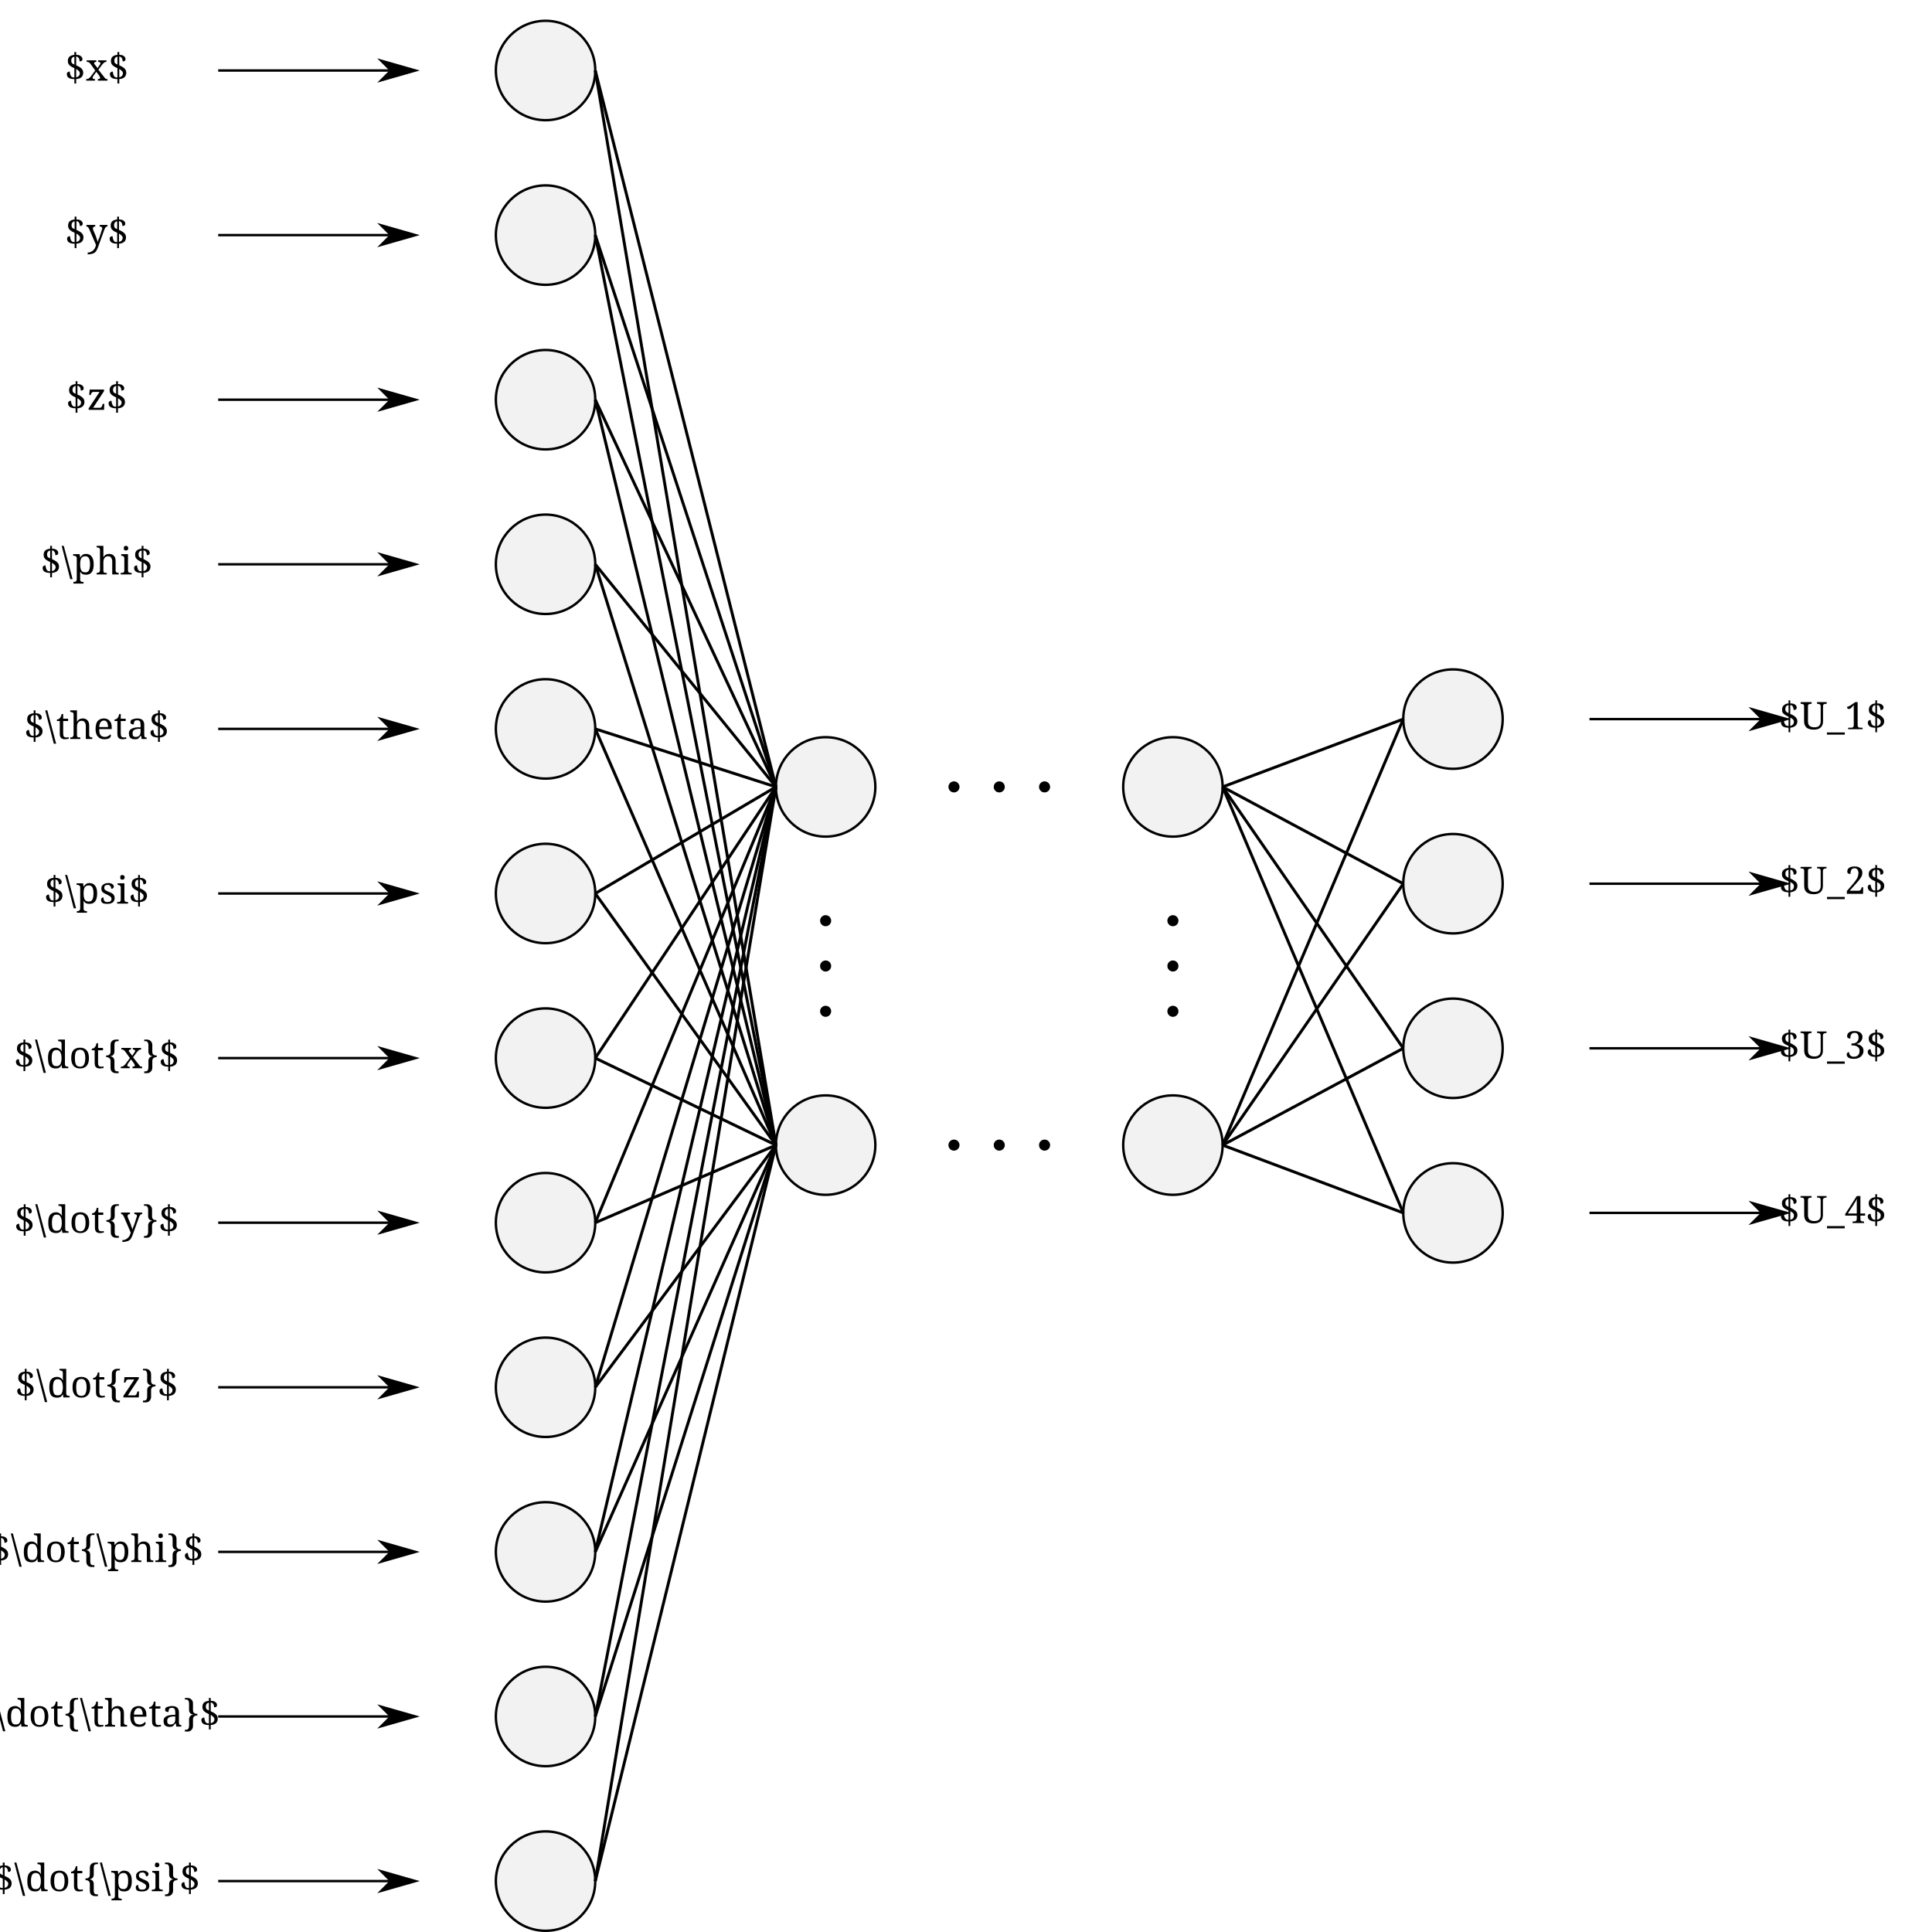
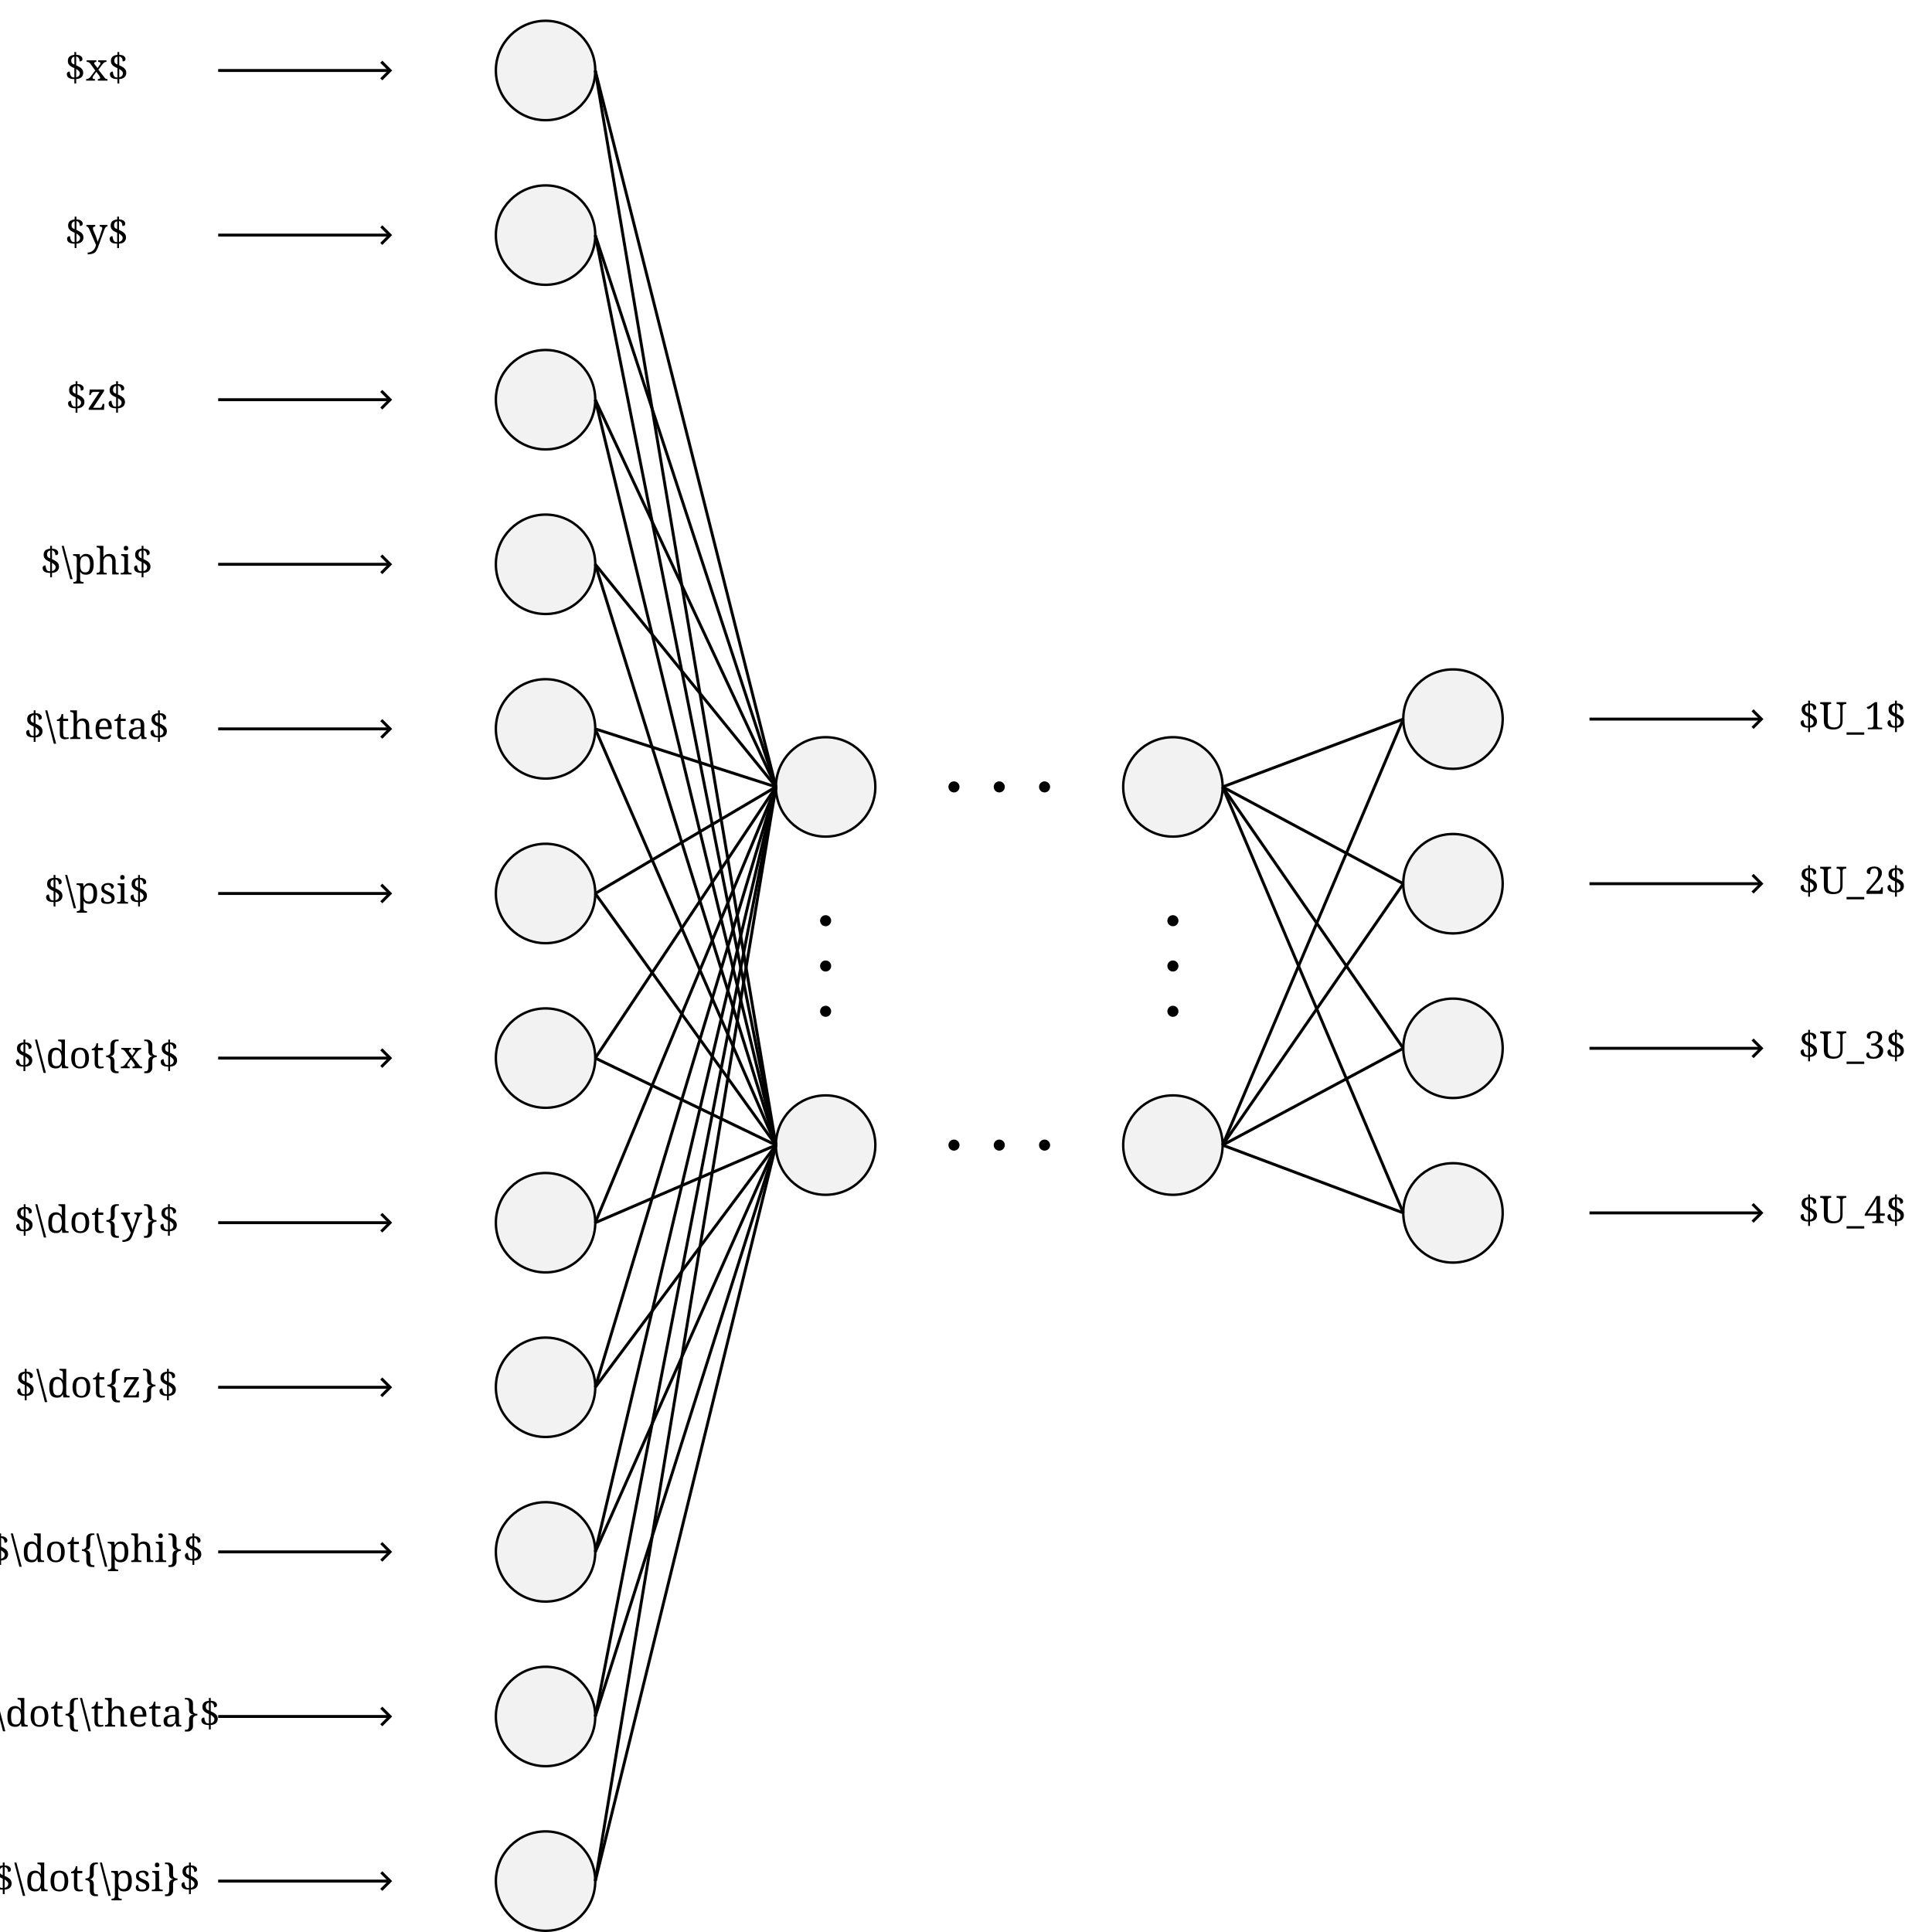
<svg xmlns="http://www.w3.org/2000/svg" width="115.775mm" height="115.994mm" viewBox="0 0 115.775 115.994" version="1.1" id="svg1">
  <defs id="defs1">
-     <marker style="overflow:visible" id="DartArrow-7" refX="0" refY="0" orient="auto-start-reverse" markerWidth="2" markerHeight="2" viewBox="0 0 1 1" preserveAspectRatio="xMidYMid">
-       <path style="fill:context-stroke;fill-rule:evenodd;stroke:none" d="M 0,0 5,-5 -12.5,0 5,5 Z" transform="scale(-0.5)" id="path6-5" />
-     </marker>
-     <marker style="overflow:visible" id="DartArrow-7-3" refX="0" refY="0" orient="auto-start-reverse" markerWidth="2" markerHeight="2" viewBox="0 0 1 1" preserveAspectRatio="xMidYMid">
-       <path style="fill:context-stroke;fill-rule:evenodd;stroke:none" d="M 0,0 5,-5 -12.5,0 5,5 Z" transform="scale(-0.5)" id="path6-5-6" />
-     </marker>
-     <marker style="overflow:visible" id="DartArrow-7-2" refX="0" refY="0" orient="auto-start-reverse" markerWidth="2" markerHeight="2" viewBox="0 0 1 1" preserveAspectRatio="xMidYMid">
-       <path style="fill:context-stroke;fill-rule:evenodd;stroke:none" d="M 0,0 5,-5 -12.5,0 5,5 Z" transform="scale(-0.5)" id="path6-5-3" />
-     </marker>
-     <marker style="overflow:visible" id="DartArrow-7-9" refX="0" refY="0" orient="auto-start-reverse" markerWidth="2" markerHeight="2" viewBox="0 0 1 1" preserveAspectRatio="xMidYMid">
-       <path style="fill:context-stroke;fill-rule:evenodd;stroke:none" d="M 0,0 5,-5 -12.5,0 5,5 Z" transform="scale(-0.5)" id="path6-5-31" />
-     </marker>
-     <marker style="overflow:visible" id="DartArrow-7-0" refX="0" refY="0" orient="auto-start-reverse" markerWidth="2" markerHeight="2" viewBox="0 0 1 1" preserveAspectRatio="xMidYMid">
-       <path style="fill:context-stroke;fill-rule:evenodd;stroke:none" d="M 0,0 5,-5 -12.5,0 5,5 Z" transform="scale(-0.5)" id="path6-5-63" />
-     </marker>
-     <marker style="overflow:visible" id="DartArrow-7-37" refX="0" refY="0" orient="auto-start-reverse" markerWidth="2" markerHeight="2" viewBox="0 0 1 1" preserveAspectRatio="xMidYMid">
-       <path style="fill:context-stroke;fill-rule:evenodd;stroke:none" d="M 0,0 5,-5 -12.5,0 5,5 Z" transform="scale(-0.5)" id="path6-5-4" />
-     </marker>
-     <marker style="overflow:visible" id="DartArrow-7-6" refX="0" refY="0" orient="auto-start-reverse" markerWidth="2" markerHeight="2" viewBox="0 0 1 1" preserveAspectRatio="xMidYMid">
-       <path style="fill:context-stroke;fill-rule:evenodd;stroke:none" d="M 0,0 5,-5 -12.5,0 5,5 Z" transform="scale(-0.5)" id="path6-5-8" />
-     </marker>
-     <marker style="overflow:visible" id="DartArrow-7-4" refX="0" refY="0" orient="auto-start-reverse" markerWidth="2" markerHeight="2" viewBox="0 0 1 1" preserveAspectRatio="xMidYMid">
-       <path style="fill:context-stroke;fill-rule:evenodd;stroke:none" d="M 0,0 5,-5 -12.5,0 5,5 Z" transform="scale(-0.5)" id="path6-5-9" />
-     </marker>
-     <marker style="overflow:visible" id="DartArrow-7-06" refX="0" refY="0" orient="auto-start-reverse" markerWidth="2" markerHeight="2" viewBox="0 0 1 1" preserveAspectRatio="xMidYMid">
-       <path style="fill:context-stroke;fill-rule:evenodd;stroke:none" d="M 0,0 5,-5 -12.5,0 5,5 Z" transform="scale(-0.5)" id="path6-5-1" />
-     </marker>
-     <marker style="overflow:visible" id="DartArrow-7-7" refX="0" refY="0" orient="auto-start-reverse" markerWidth="2" markerHeight="2" viewBox="0 0 1 1" preserveAspectRatio="xMidYMid">
-       <path style="fill:context-stroke;fill-rule:evenodd;stroke:none" d="M 0,0 5,-5 -12.5,0 5,5 Z" transform="scale(-0.5)" id="path6-5-11" />
+     <marker style="overflow:visible" id="marker3925" refX="0" refY="0" orient="auto-start-reverse" markerWidth="4.061" markerHeight="6.707" viewBox="0 0 4.061 6.707" preserveAspectRatio="xMidYMid">
+       <path style="fill:none;stroke:context-stroke;stroke-width:1;stroke-linecap:butt" d="M 3,-3 0,0 3,3" id="path3923" transform="rotate(180,0.125,0)" />
    </marker>
  </defs>
  <g id="layer1" transform="translate(-89.73086,-55.24858)">
-     <g id="g67" transform="matrix(0.8271445,0,0,0.8271445,65.35486,-25.55902)">
-       <g id="g50" transform="translate(0,79.09869)">
-         <circle style="fill:#f2f2f2;stroke:#000000;stroke-width:0.176;stroke-dasharray:none;paint-order:normal" id="path2-5" cx="134.929" cy="70.792" r="3.608" />
-         <path style="fill:#f2f2f2;stroke:#000000;stroke-width:0.176;stroke-dasharray:none;marker-end:url(#DartArrow-7);paint-order:normal" d="m 144.837,70.792 h 12.423" id="path3-6" />
-         <text xml:space="preserve" style="font-size:2.747px;font-family:Serif;-inkscape-font-specification:Serif;text-align:center;text-anchor:middle;fill:#000000;stroke:none;stroke-width:0.176;stroke-dasharray:none;paint-order:normal" x="165.713" y="71.528" id="text3-2">
-           <tspan id="tspan3-9" style="fill:#000000;stroke:none;stroke-width:0.176;stroke-dasharray:none" x="165.713" y="71.528">$U_1$</tspan>
-         </text>
-       </g>
-       <g id="g10" transform="matrix(0.6487845,0,0,0.6487845,108.815,104.8865)" style="stroke-width:0.272;stroke-dasharray:none">
-         <circle style="fill:#f2f2f2;stroke:#000000;stroke-width:0.272;stroke-dasharray:none;paint-order:normal" id="circle10" cx="40.251" cy="87.782" r="5.561" />
-         <path style="fill:#f2f2f2;stroke:#000000;stroke-width:0.272;stroke-dasharray:none;marker-end:url(#DartArrow-7);paint-order:normal" d="M 55.522,87.782 H 74.671" id="path10" />
-         <text xml:space="preserve" style="font-size:4.233px;font-family:Serif;-inkscape-font-specification:Serif;text-align:center;text-anchor:middle;fill:#000000;stroke:none;stroke-width:0.272;stroke-dasharray:none;paint-order:normal" x="87.7" y="88.917" id="text10">
-           <tspan id="tspan10" style="fill:#000000;stroke:none;stroke-width:0.272;stroke-dasharray:none" x="87.7" y="88.917">$U_2$</tspan>
-         </text>
-       </g>
-       <g id="g10-9" transform="matrix(0.6487845,0,0,0.6487845,108.815,116.8339)" style="stroke-width:0.272;stroke-dasharray:none">
-         <circle style="fill:#f2f2f2;stroke:#000000;stroke-width:0.272;stroke-dasharray:none;paint-order:normal" id="circle10-4" cx="40.251" cy="87.782" r="5.561" />
-         <path style="fill:#f2f2f2;stroke:#000000;stroke-width:0.272;stroke-dasharray:none;marker-end:url(#DartArrow-7-06);paint-order:normal" d="M 55.522,87.782 H 74.671" id="path10-9" />
-         <text xml:space="preserve" style="font-size:4.233px;font-family:Serif;-inkscape-font-specification:Serif;text-align:center;text-anchor:middle;fill:#000000;stroke:none;stroke-width:0.272;stroke-dasharray:none;paint-order:normal" x="87.7" y="88.917" id="text10-0">
-           <tspan id="tspan10-9" style="fill:#000000;stroke:none;stroke-width:0.272;stroke-dasharray:none" x="87.7" y="88.917">$U_3$</tspan>
-         </text>
-       </g>
-       <g id="g10-97" transform="matrix(0.6487845,0,0,0.6487845,108.815,128.7813)" style="stroke-width:0.272;stroke-dasharray:none">
-         <circle style="fill:#f2f2f2;stroke:#000000;stroke-width:0.272;stroke-dasharray:none;paint-order:normal" id="circle10-7" cx="40.251" cy="87.782" r="5.561" />
-         <path style="fill:#f2f2f2;stroke:#000000;stroke-width:0.272;stroke-dasharray:none;marker-end:url(#DartArrow-7-7);paint-order:normal" d="M 55.522,87.782 H 74.671" id="path10-6" />
-         <text xml:space="preserve" style="font-size:4.233px;font-family:Serif;-inkscape-font-specification:Serif;text-align:center;text-anchor:middle;fill:#000000;stroke:none;stroke-width:0.272;stroke-dasharray:none;paint-order:normal" x="87.7" y="88.917" id="text10-7">
-           <tspan id="tspan10-3" style="fill:#000000;stroke:none;stroke-width:0.272;stroke-dasharray:none" x="87.7" y="88.917">$U_4$</tspan>
-         </text>
-       </g>
-     </g>
+     <circle style="fill:#f2f2f2;stroke:#000000;stroke-width:0.146;stroke-dasharray:none;paint-order:normal" id="path2-5" cx="176.961" cy="98.422" r="2.984" />
+     <path style="fill:#f2f2f2;stroke:#000000;stroke-width:0.176;stroke-dasharray:none;marker-end:url(#marker3925);paint-order:normal" d="m 185.156,98.422 h 10.276" id="path3-6" />
+     <text xml:space="preserve" style="font-size:2.272px;font-family:Serif;-inkscape-font-specification:Serif;text-align:center;text-anchor:middle;fill:#000000;stroke:none;stroke-width:0.146;stroke-dasharray:none;paint-order:normal" x="202.424" y="99.031" id="text3-2">
+       <tspan id="tspan3-9" style="fill:#000000;stroke:none;stroke-width:0.146;stroke-dasharray:none" x="202.424" y="99.031">$U_1$</tspan>
+     </text>
+     <circle style="fill:#f2f2f2;stroke:#000000;stroke-width:0.146;stroke-dasharray:none;paint-order:normal" id="circle10" cx="176.961" cy="108.305" r="2.984" />
+     <path style="fill:#f2f2f2;stroke:#000000;stroke-width:0.176;stroke-dasharray:none;marker-end:url(#marker3925);paint-order:normal" d="m 185.156,108.305 h 10.276" id="path10" />
+     <text xml:space="preserve" style="font-size:2.272px;font-family:Serif;-inkscape-font-specification:Serif;text-align:center;text-anchor:middle;fill:#000000;stroke:none;stroke-width:0.146;stroke-dasharray:none;paint-order:normal" x="202.424" y="108.913" id="text10">
+       <tspan id="tspan10" style="fill:#000000;stroke:none;stroke-width:0.146;stroke-dasharray:none" x="202.424" y="108.913">$U_2$</tspan>
+     </text>
+     <circle style="fill:#f2f2f2;stroke:#000000;stroke-width:0.146;stroke-dasharray:none;paint-order:normal" id="circle10-4" cx="176.961" cy="118.187" r="2.984" />
+     <path style="fill:#f2f2f2;stroke:#000000;stroke-width:0.176;stroke-dasharray:none;marker-end:url(#marker3925);paint-order:normal" d="m 185.156,118.187 h 10.276" id="path10-9" />
+     <text xml:space="preserve" style="font-size:2.272px;font-family:Serif;-inkscape-font-specification:Serif;text-align:center;text-anchor:middle;fill:#000000;stroke:none;stroke-width:0.146;stroke-dasharray:none;paint-order:normal" x="202.424" y="118.796" id="text10-0">
+       <tspan id="tspan10-9" style="fill:#000000;stroke:none;stroke-width:0.146;stroke-dasharray:none" x="202.424" y="118.796">$U_3$</tspan>
+     </text>
+     <circle style="fill:#f2f2f2;stroke:#000000;stroke-width:0.146;stroke-dasharray:none;paint-order:normal" id="circle10-7" cx="176.961" cy="128.069" r="2.984" />
+     <path style="fill:#f2f2f2;stroke:#000000;stroke-width:0.176;stroke-dasharray:none;marker-end:url(#marker3925);paint-order:normal" d="m 185.156,128.069 h 10.276" id="path10-6" />
+     <text xml:space="preserve" style="font-size:2.272px;font-family:Serif;-inkscape-font-specification:Serif;text-align:center;text-anchor:middle;fill:#000000;stroke:none;stroke-width:0.146;stroke-dasharray:none;paint-order:normal" x="202.424" y="128.678" id="text10-7">
+       <tspan id="tspan10-3" style="fill:#000000;stroke:none;stroke-width:0.146;stroke-dasharray:none" x="202.424" y="128.678">$U_4$</tspan>
+     </text>
    <g id="g69" transform="matrix(0.8271445,0,0,0.8271445,65.35485,47.98653)">
      <circle style="fill:#f2f2f2;stroke:#000000;stroke-width:0.176;stroke-dasharray:none;paint-order:normal" id="circle12" cx="-89.396" cy="-65.897" r="3.608" transform="scale(-1)" />
      <g id="g18" transform="translate(-7.484562,28.62878)">
        <circle style="fill:#000000;stroke:none;stroke-width:0.02;stroke-dasharray:none;paint-order:normal" id="circle13" cx="-96.88" cy="-46.98" transform="scale(-1)" r="0.402" />
        <circle style="fill:#000000;stroke:none;stroke-width:0.02;stroke-dasharray:none;paint-order:normal" id="circle14" cx="-96.88" cy="-50.268" transform="scale(-1)" r="0.402" />
        <circle style="fill:#000000;stroke:none;stroke-width:0.02;stroke-dasharray:none;paint-order:normal" id="circle15" cx="-96.88" cy="-53.556" transform="scale(-1)" r="0.402" />
      </g>
      <circle style="fill:#f2f2f2;stroke:#000000;stroke-width:0.176;stroke-dasharray:none;paint-order:normal" id="circle16" cx="-114.602" cy="-65.897" r="3.608" transform="scale(-1)" />
      <circle style="fill:#f2f2f2;stroke:#000000;stroke-width:0.176;stroke-dasharray:none;paint-order:normal" id="circle17" cx="-114.602" cy="-91.897" r="3.608" transform="scale(-1)" />
      <circle style="fill:#f2f2f2;stroke:#000000;stroke-width:0.176;stroke-dasharray:none;paint-order:normal" id="circle18" cx="-89.396" cy="-91.897" r="3.608" transform="scale(-1)" />
      <g id="g21" transform="translate(17.72136,28.62878)">
        <circle style="fill:#000000;stroke:none;stroke-width:0.02;stroke-dasharray:none;paint-order:normal" id="circle19" cx="-96.88" cy="-46.98" transform="scale(-1)" r="0.402" />
        <circle style="fill:#000000;stroke:none;stroke-width:0.02;stroke-dasharray:none;paint-order:normal" id="circle20" cx="-96.88" cy="-50.268" transform="scale(-1)" r="0.402" />
        <circle style="fill:#000000;stroke:none;stroke-width:0.02;stroke-dasharray:none;paint-order:normal" id="circle21" cx="-96.88" cy="-53.556" transform="scale(-1)" r="0.402" />
      </g>
      <g id="g24" transform="rotate(-90,107.2537,55.52328)">
        <circle style="fill:#000000;stroke:none;stroke-width:0.02;stroke-dasharray:none;paint-order:normal" id="circle22" cx="-96.88" cy="-46.98" transform="scale(-1)" r="0.402" />
        <circle style="fill:#000000;stroke:none;stroke-width:0.02;stroke-dasharray:none;paint-order:normal" id="circle23" cx="-96.88" cy="-50.268" transform="scale(-1)" r="0.402" />
        <circle style="fill:#000000;stroke:none;stroke-width:0.02;stroke-dasharray:none;paint-order:normal" id="circle24" cx="-96.88" cy="-53.556" transform="scale(-1)" r="0.402" />
      </g>
      <g id="g27" transform="rotate(-90,120.2538,68.52339)">
        <circle style="fill:#000000;stroke:none;stroke-width:0.02;stroke-dasharray:none;paint-order:normal" id="circle25" cx="-96.88" cy="-46.98" transform="scale(-1)" r="0.402" />
        <circle style="fill:#000000;stroke:none;stroke-width:0.02;stroke-dasharray:none;paint-order:normal" id="circle26" cx="-96.88" cy="-50.268" transform="scale(-1)" r="0.402" />
        <circle style="fill:#000000;stroke:none;stroke-width:0.02;stroke-dasharray:none;paint-order:normal" id="circle27" cx="-96.88" cy="-53.556" transform="scale(-1)" r="0.402" />
      </g>
    </g>
    <circle style="fill:#f2f2f2;stroke:#000000;stroke-width:0.146;stroke-dasharray:none;paint-order:normal" id="circle3" cx="-122.484" cy="-59.481" r="2.984" transform="scale(-1)" />
-     <path style="fill:#f2f2f2;stroke:#000000;stroke-width:0.146;stroke-dasharray:none;marker-end:url(#DartArrow-7);paint-order:normal" d="m 102.83,59.481 h 10.276" id="path3" />
+     <path style="fill:#f2f2f2;stroke:#000000;stroke-width:0.176;stroke-dasharray:none;marker-end:url(#marker3925);paint-order:normal" d="m 102.83,59.481 h 10.276" id="path3" />
    <text xml:space="preserve" style="font-size:2.272px;font-family:Serif;-inkscape-font-specification:Serif;text-align:center;text-anchor:middle;fill:#000000;stroke:none;stroke-width:0.146;stroke-dasharray:none;paint-order:normal" x="97.021" y="60.09" id="text3">
      <tspan id="tspan3" style="fill:#000000;stroke:none;stroke-width:0.146;stroke-dasharray:none" x="97.021" y="60.09">$x$</tspan>
    </text>
    <circle style="fill:#f2f2f2;stroke:#000000;stroke-width:0.146;stroke-dasharray:none;paint-order:normal" id="circle4" cx="-122.484" cy="-69.364" r="2.984" transform="scale(-1)" />
-     <path style="fill:#f2f2f2;stroke:#000000;stroke-width:0.146;stroke-dasharray:none;marker-end:url(#DartArrow-7);paint-order:normal" d="m 102.83,69.364 h 10.276" id="path4" />
+     <path style="fill:#f2f2f2;stroke:#000000;stroke-width:0.176;stroke-dasharray:none;marker-end:url(#marker3925);paint-order:normal" d="m 102.83,69.364 h 10.276" id="path4" />
    <text xml:space="preserve" style="font-size:2.272px;font-family:Serif;-inkscape-font-specification:Serif;text-align:center;text-anchor:middle;fill:#000000;stroke:none;stroke-width:0.146;stroke-dasharray:none;paint-order:normal" x="97.021" y="69.972" id="text5">
      <tspan id="tspan5" style="fill:#000000;stroke:none;stroke-width:0.146;stroke-dasharray:none" x="97.021" y="69.972">$y$</tspan>
    </text>
    <circle style="fill:#f2f2f2;stroke:#000000;stroke-width:0.146;stroke-dasharray:none;paint-order:normal" id="circle6" cx="-122.484" cy="-79.246" r="2.984" transform="scale(-1)" />
-     <path style="fill:#f2f2f2;stroke:#000000;stroke-width:0.146;stroke-dasharray:none;marker-end:url(#DartArrow-7);paint-order:normal" d="m 102.83,79.246 h 10.276" id="path6" />
+     <path style="fill:#f2f2f2;stroke:#000000;stroke-width:0.176;stroke-dasharray:none;marker-end:url(#marker3925);paint-order:normal" d="m 102.83,79.246 h 10.276" id="path6" />
    <text xml:space="preserve" style="font-size:2.272px;font-family:Serif;-inkscape-font-specification:Serif;text-align:center;text-anchor:middle;fill:#000000;stroke:none;stroke-width:0.146;stroke-dasharray:none;paint-order:normal" x="97.021" y="79.855" id="text7">
      <tspan id="tspan7" style="fill:#000000;stroke:none;stroke-width:0.146;stroke-dasharray:none" x="97.021" y="79.855">$z$</tspan>
    </text>
    <circle style="fill:#f2f2f2;stroke:#000000;stroke-width:0.146;stroke-dasharray:none;paint-order:normal" id="circle28" cx="-122.484" cy="-89.128" r="2.984" transform="scale(-1)" />
-     <path style="fill:#f2f2f2;stroke:#000000;stroke-width:0.146;stroke-dasharray:none;marker-end:url(#DartArrow-7);paint-order:normal" d="m 102.83,89.128 h 10.276" id="path28" />
+     <path style="fill:#f2f2f2;stroke:#000000;stroke-width:0.176;stroke-dasharray:none;marker-end:url(#marker3925);paint-order:normal" d="m 102.83,89.128 h 10.276" id="path28" />
    <text xml:space="preserve" style="font-size:2.272px;font-family:Serif;-inkscape-font-specification:Serif;text-align:center;text-anchor:middle;fill:#000000;stroke:none;stroke-width:0.146;stroke-dasharray:none;paint-order:normal" x="97.021" y="89.737" id="text28">
      <tspan id="tspan28" style="fill:#000000;stroke:none;stroke-width:0.146;stroke-dasharray:none" x="97.021" y="89.737">$\phi$</tspan>
    </text>
    <circle style="fill:#f2f2f2;stroke:#000000;stroke-width:0.146;stroke-dasharray:none;paint-order:normal" id="circle65" cx="-122.484" cy="-99.01" r="2.984" transform="scale(-1)" />
-     <path style="fill:#f2f2f2;stroke:#000000;stroke-width:0.146;stroke-dasharray:none;marker-end:url(#DartArrow-7);paint-order:normal" d="m 102.83,99.01 h 10.276" id="path65" />
+     <path style="fill:#f2f2f2;stroke:#000000;stroke-width:0.176;stroke-dasharray:none;marker-end:url(#marker3925);paint-order:normal" d="m 102.83,99.01 h 10.276" id="path65" />
    <text xml:space="preserve" style="font-size:2.272px;font-family:Serif;-inkscape-font-specification:Serif;text-align:center;text-anchor:middle;fill:#000000;stroke:none;stroke-width:0.146;stroke-dasharray:none;paint-order:normal" x="97.021" y="99.619" id="text65">
      <tspan id="tspan65" style="fill:#000000;stroke:none;stroke-width:0.146;stroke-dasharray:none" x="97.021" y="99.619">$\theta$</tspan>
    </text>
    <circle style="fill:#f2f2f2;stroke:#000000;stroke-width:0.146;stroke-dasharray:none;paint-order:normal" id="circle65-2" cx="-122.484" cy="-108.892" r="2.984" transform="scale(-1)" />
-     <path style="fill:#f2f2f2;stroke:#000000;stroke-width:0.146;stroke-dasharray:none;marker-end:url(#DartArrow-7-3);paint-order:normal" d="m 102.83,108.892 h 10.276" id="path65-6" />
+     <path style="fill:#f2f2f2;stroke:#000000;stroke-width:0.176;stroke-dasharray:none;marker-end:url(#marker3925);paint-order:normal" d="m 102.83,108.892 h 10.276" id="path65-6" />
    <text xml:space="preserve" style="font-size:2.272px;font-family:Serif;-inkscape-font-specification:Serif;text-align:center;text-anchor:middle;fill:#000000;stroke:none;stroke-width:0.146;stroke-dasharray:none;paint-order:normal" x="97.021" y="109.501" id="text65-1">
      <tspan id="tspan65-8" style="fill:#000000;stroke:none;stroke-width:0.146;stroke-dasharray:none" x="97.021" y="109.501">$\psi$</tspan>
    </text>
    <circle style="fill:#f2f2f2;stroke:#000000;stroke-width:0.146;stroke-dasharray:none;paint-order:normal" id="circle65-9" cx="-122.484" cy="-118.775" r="2.984" transform="scale(-1)" />
-     <path style="fill:#f2f2f2;stroke:#000000;stroke-width:0.146;stroke-dasharray:none;marker-end:url(#DartArrow-7-2);paint-order:normal" d="m 102.83,118.775 h 10.276" id="path65-2" />
+     <path style="fill:#f2f2f2;stroke:#000000;stroke-width:0.176;stroke-dasharray:none;marker-end:url(#marker3925);paint-order:normal" d="m 102.83,118.775 h 10.276" id="path65-2" />
    <text xml:space="preserve" style="font-size:2.272px;font-family:Serif;-inkscape-font-specification:Serif;text-align:center;text-anchor:middle;fill:#000000;stroke:none;stroke-width:0.146;stroke-dasharray:none;paint-order:normal" x="97.021" y="119.383" id="text65-2">
      <tspan id="tspan65-89" style="fill:#000000;stroke:none;stroke-width:0.146;stroke-dasharray:none" x="97.021" y="119.383">$\dot{x}$</tspan>
    </text>
    <circle style="fill:#f2f2f2;stroke:#000000;stroke-width:0.146;stroke-dasharray:none;paint-order:normal" id="circle65-7" cx="-122.484" cy="-128.657" r="2.984" transform="scale(-1)" />
-     <path style="fill:#f2f2f2;stroke:#000000;stroke-width:0.146;stroke-dasharray:none;marker-end:url(#DartArrow-7-9);paint-order:normal" d="m 102.83,128.657 h 10.276" id="path65-8" />
+     <path style="fill:#f2f2f2;stroke:#000000;stroke-width:0.176;stroke-dasharray:none;marker-end:url(#marker3925);paint-order:normal" d="m 102.83,128.657 h 10.276" id="path65-8" />
    <text xml:space="preserve" style="font-size:2.272px;font-family:Serif;-inkscape-font-specification:Serif;text-align:center;text-anchor:middle;fill:#000000;stroke:none;stroke-width:0.146;stroke-dasharray:none;paint-order:normal" x="97.021" y="129.266" id="text65-4">
      <tspan id="tspan65-5" style="fill:#000000;stroke:none;stroke-width:0.146;stroke-dasharray:none" x="97.021" y="129.266">$\dot{y}$</tspan>
    </text>
    <circle style="fill:#f2f2f2;stroke:#000000;stroke-width:0.146;stroke-dasharray:none;paint-order:normal" id="circle65-6" cx="-122.484" cy="-138.539" r="2.984" transform="scale(-1)" />
-     <path style="fill:#f2f2f2;stroke:#000000;stroke-width:0.146;stroke-dasharray:none;marker-end:url(#DartArrow-7-0);paint-order:normal" d="m 102.83,138.539 h 10.276" id="path65-1" />
+     <path style="fill:#f2f2f2;stroke:#000000;stroke-width:0.176;stroke-dasharray:none;marker-end:url(#marker3925);paint-order:normal" d="m 102.83,138.539 h 10.276" id="path65-1" />
    <text xml:space="preserve" style="font-size:2.272px;font-family:Serif;-inkscape-font-specification:Serif;text-align:center;text-anchor:middle;fill:#000000;stroke:none;stroke-width:0.146;stroke-dasharray:none;paint-order:normal" x="97.021" y="139.148" id="text65-5">
      <tspan id="tspan65-54" style="fill:#000000;stroke:none;stroke-width:0.146;stroke-dasharray:none" x="97.021" y="139.148">$\dot{z}$</tspan>
    </text>
    <circle style="fill:#f2f2f2;stroke:#000000;stroke-width:0.146;stroke-dasharray:none;paint-order:normal" id="circle65-5" cx="-122.484" cy="-148.421" r="2.984" transform="scale(-1)" />
-     <path style="fill:#f2f2f2;stroke:#000000;stroke-width:0.146;stroke-dasharray:none;marker-end:url(#DartArrow-7-37);paint-order:normal" d="m 102.83,148.421 h 10.276" id="path65-4" />
+     <path style="fill:#f2f2f2;stroke:#000000;stroke-width:0.176;stroke-dasharray:none;marker-end:url(#marker3925);paint-order:normal" d="m 102.83,148.421 h 10.276" id="path65-4" />
    <text xml:space="preserve" style="font-size:2.272px;font-family:Serif;-inkscape-font-specification:Serif;text-align:center;text-anchor:middle;fill:#000000;stroke:none;stroke-width:0.146;stroke-dasharray:none;paint-order:normal" x="97.021" y="149.03" id="text65-7">
      <tspan id="tspan65-4" style="fill:#000000;stroke:none;stroke-width:0.146;stroke-dasharray:none" x="97.021" y="149.03">$\dot{\phi}$</tspan>
    </text>
    <circle style="fill:#f2f2f2;stroke:#000000;stroke-width:0.146;stroke-dasharray:none;paint-order:normal" id="circle65-1" cx="-122.484" cy="-158.303" r="2.984" transform="scale(-1)" />
-     <path style="fill:#f2f2f2;stroke:#000000;stroke-width:0.146;stroke-dasharray:none;marker-end:url(#DartArrow-7-6);paint-order:normal" d="m 102.83,158.303 h 10.276" id="path65-49" />
+     <path style="fill:#f2f2f2;stroke:#000000;stroke-width:0.176;stroke-dasharray:none;marker-end:url(#marker3925);paint-order:normal" d="m 102.83,158.303 h 10.276" id="path65-49" />
    <text xml:space="preserve" style="font-size:2.272px;font-family:Serif;-inkscape-font-specification:Serif;text-align:center;text-anchor:middle;fill:#000000;stroke:none;stroke-width:0.146;stroke-dasharray:none;paint-order:normal" x="97.021" y="158.912" id="text65-20">
      <tspan id="tspan65-6" style="fill:#000000;stroke:none;stroke-width:0.146;stroke-dasharray:none" x="97.021" y="158.912">$\dot{\theta}$</tspan>
    </text>
    <circle style="fill:#f2f2f2;stroke:#000000;stroke-width:0.146;stroke-dasharray:none;paint-order:normal" id="circle65-8" cx="-122.484" cy="-168.186" r="2.984" transform="scale(-1)" />
-     <path style="fill:#f2f2f2;stroke:#000000;stroke-width:0.146;stroke-dasharray:none;marker-end:url(#DartArrow-7-4);paint-order:normal" d="m 102.83,168.186 h 10.276" id="path65-7" />
+     <path style="fill:#f2f2f2;stroke:#000000;stroke-width:0.176;stroke-dasharray:none;marker-end:url(#marker3925);paint-order:normal" d="m 102.83,168.186 h 10.276" id="path65-7" />
    <text xml:space="preserve" style="font-size:2.272px;font-family:Serif;-inkscape-font-specification:Serif;text-align:center;text-anchor:middle;fill:#000000;stroke:none;stroke-width:0.146;stroke-dasharray:none;paint-order:normal" x="97.021" y="168.794" id="text65-17">
      <tspan id="tspan65-2" style="fill:#000000;stroke:none;stroke-width:0.146;stroke-dasharray:none" x="97.021" y="168.794">$\dot{\psi}$</tspan>
    </text>
    <path style="fill:#000000;stroke:#000000;stroke-width:0.176;stroke-dasharray:none;paint-order:normal" d="M 125.468,59.481 136.314,102.493" id="path70" />
    <path style="fill:#000000;stroke:#000000;stroke-width:0.176;stroke-dasharray:none;paint-order:normal" d="M 125.468,69.364 136.314,102.493" id="path71" />
    <path style="fill:#000000;stroke:#000000;stroke-width:0.176;stroke-dasharray:none;paint-order:normal" d="M 125.468,79.246 136.314,102.493" id="path72" />
    <path style="fill:#000000;stroke:#000000;stroke-width:0.176;stroke-dasharray:none;paint-order:normal" d="M 125.468,89.128 136.314,102.493" id="path73" />
    <path style="fill:#000000;stroke:#000000;stroke-width:0.176;stroke-dasharray:none;paint-order:normal" d="m 125.468,99.01 10.846,3.483" id="path74" />
    <path style="fill:#000000;stroke:#000000;stroke-width:0.176;stroke-dasharray:none;paint-order:normal" d="m 125.468,108.892 10.846,-6.4" id="path75" />
    <path style="fill:#000000;stroke:#000000;stroke-width:0.176;stroke-dasharray:none;paint-order:normal" d="M 125.468,118.775 136.314,102.493" id="path76" />
    <path style="fill:#000000;stroke:#000000;stroke-width:0.176;stroke-dasharray:none;paint-order:normal" d="M 125.468,128.657 136.314,102.493" id="path77" />
    <path style="fill:#000000;stroke:#000000;stroke-width:0.176;stroke-dasharray:none;paint-order:normal" d="M 125.468,138.539 136.314,102.493" id="path78" />
    <path style="fill:#000000;stroke:#000000;stroke-width:0.176;stroke-dasharray:none;paint-order:normal" d="M 125.468,148.421 136.314,102.493" id="path79" />
    <path style="fill:#000000;stroke:#000000;stroke-width:0.176;stroke-dasharray:none;paint-order:normal" d="M 125.468,158.303 136.314,102.493" id="path80" />
    <path style="fill:#000000;stroke:#000000;stroke-width:0.176;stroke-dasharray:none;paint-order:normal" d="m 125.468,168.186 10.846,-65.693" id="path81" />
    <path style="fill:#000000;stroke:#000000;stroke-width:0.176;stroke-dasharray:none;paint-order:normal" d="M 125.468,59.481 136.314,123.999" id="path82" />
    <path style="fill:#000000;stroke:#000000;stroke-width:0.176;stroke-dasharray:none;paint-order:normal" d="M 125.468,69.364 136.314,123.999" id="path83" />
    <path style="fill:#000000;stroke:#000000;stroke-width:0.176;stroke-dasharray:none;paint-order:normal" d="M 125.468,79.246 136.314,123.999" id="path84" />
    <path style="fill:#000000;stroke:#000000;stroke-width:0.176;stroke-dasharray:none;paint-order:normal" d="M 125.468,89.128 136.314,123.999" id="path85" />
    <path style="fill:#000000;stroke:#000000;stroke-width:0.176;stroke-dasharray:none;paint-order:normal" d="M 125.468,99.01 136.314,123.999" id="path86" />
    <path style="fill:#000000;stroke:#000000;stroke-width:0.176;stroke-dasharray:none;paint-order:normal" d="m 125.468,108.892 10.846,15.106" id="path87" />
    <path style="fill:#000000;stroke:#000000;stroke-width:0.176;stroke-dasharray:none;paint-order:normal" d="m 125.468,118.775 10.846,5.224" id="path88" />
    <path style="fill:#000000;stroke:#000000;stroke-width:0.176;stroke-dasharray:none;paint-order:normal" d="m 125.468,128.657 10.846,-4.658" id="path89" />
    <path style="fill:#000000;stroke:#000000;stroke-width:0.176;stroke-dasharray:none;paint-order:normal" d="M 125.468,138.539 136.314,123.999" id="path90" />
    <path style="fill:#000000;stroke:#000000;stroke-width:0.176;stroke-dasharray:none;paint-order:normal" d="M 125.468,148.421 136.314,123.999" id="path91" />
    <path style="fill:#000000;stroke:#000000;stroke-width:0.176;stroke-dasharray:none;paint-order:normal" d="M 125.468,158.303 136.314,123.999" id="path92" />
    <path style="fill:#000000;stroke:#000000;stroke-width:0.176;stroke-dasharray:none;paint-order:normal" d="M 125.468,168.186 136.314,123.999" id="path93" />
    <path style="fill:#000000;stroke:#000000;stroke-width:0.176;stroke-dasharray:none;paint-order:normal" d="M 163.131,102.493 173.977,98.422" id="path94" />
    <path style="fill:#000000;stroke:#000000;stroke-width:0.176;stroke-dasharray:none;paint-order:normal" d="m 163.131,102.493 10.846,5.812" id="path95" />
    <path style="fill:#000000;stroke:#000000;stroke-width:0.176;stroke-dasharray:none;paint-order:normal" d="M 173.977,118.187 163.131,102.493" id="path96" />
    <path style="fill:#000000;stroke:#000000;stroke-width:0.176;stroke-dasharray:none;paint-order:normal" d="M 173.977,128.069 163.131,102.493" id="path97" />
    <path style="fill:#000000;stroke:#000000;stroke-width:0.176;stroke-dasharray:none;paint-order:normal" d="M 173.977,98.422 163.131,123.999" id="path98" />
    <path style="fill:#000000;stroke:#000000;stroke-width:0.176;stroke-dasharray:none;paint-order:normal" d="m 173.977,108.305 -10.846,15.694" id="path99" />
    <path style="fill:#000000;stroke:#000000;stroke-width:0.176;stroke-dasharray:none;paint-order:normal" d="m 173.977,118.187 -10.846,5.812" id="path100" />
    <path style="fill:#000000;stroke:#000000;stroke-width:0.176;stroke-dasharray:none;paint-order:normal" d="m 173.977,128.069 -10.846,-4.07" id="path101" />
  </g>
</svg>
